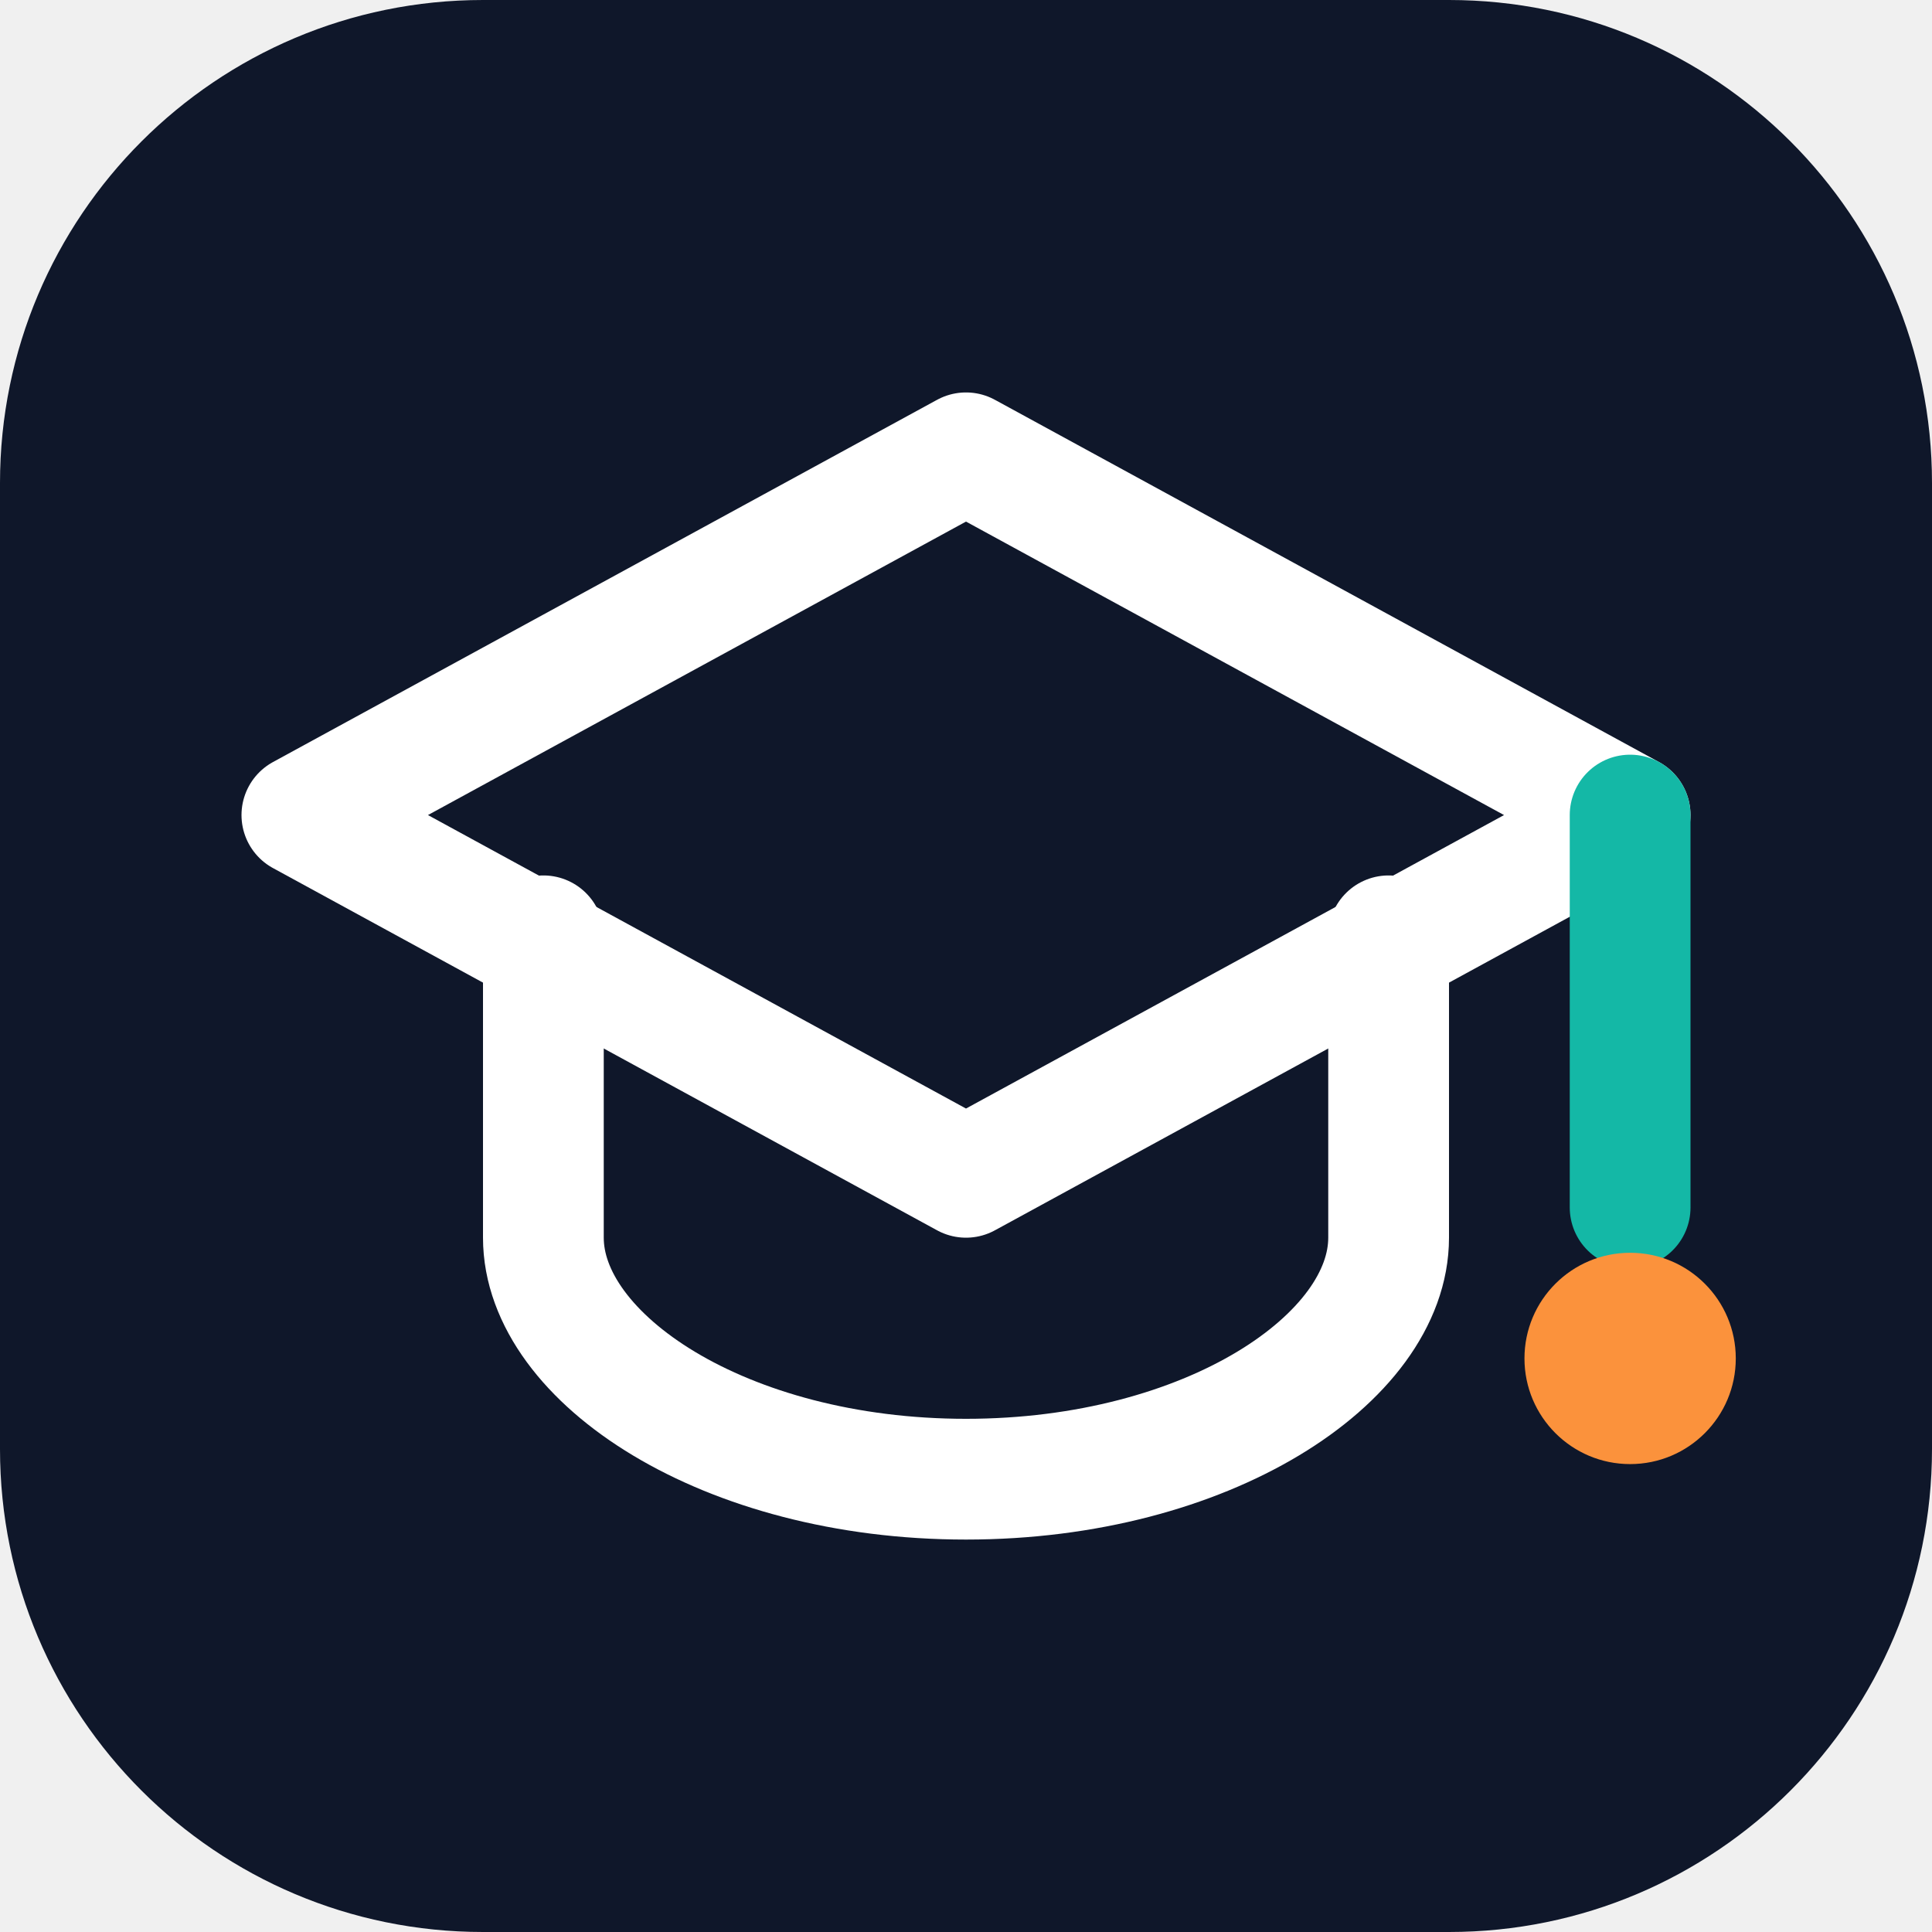
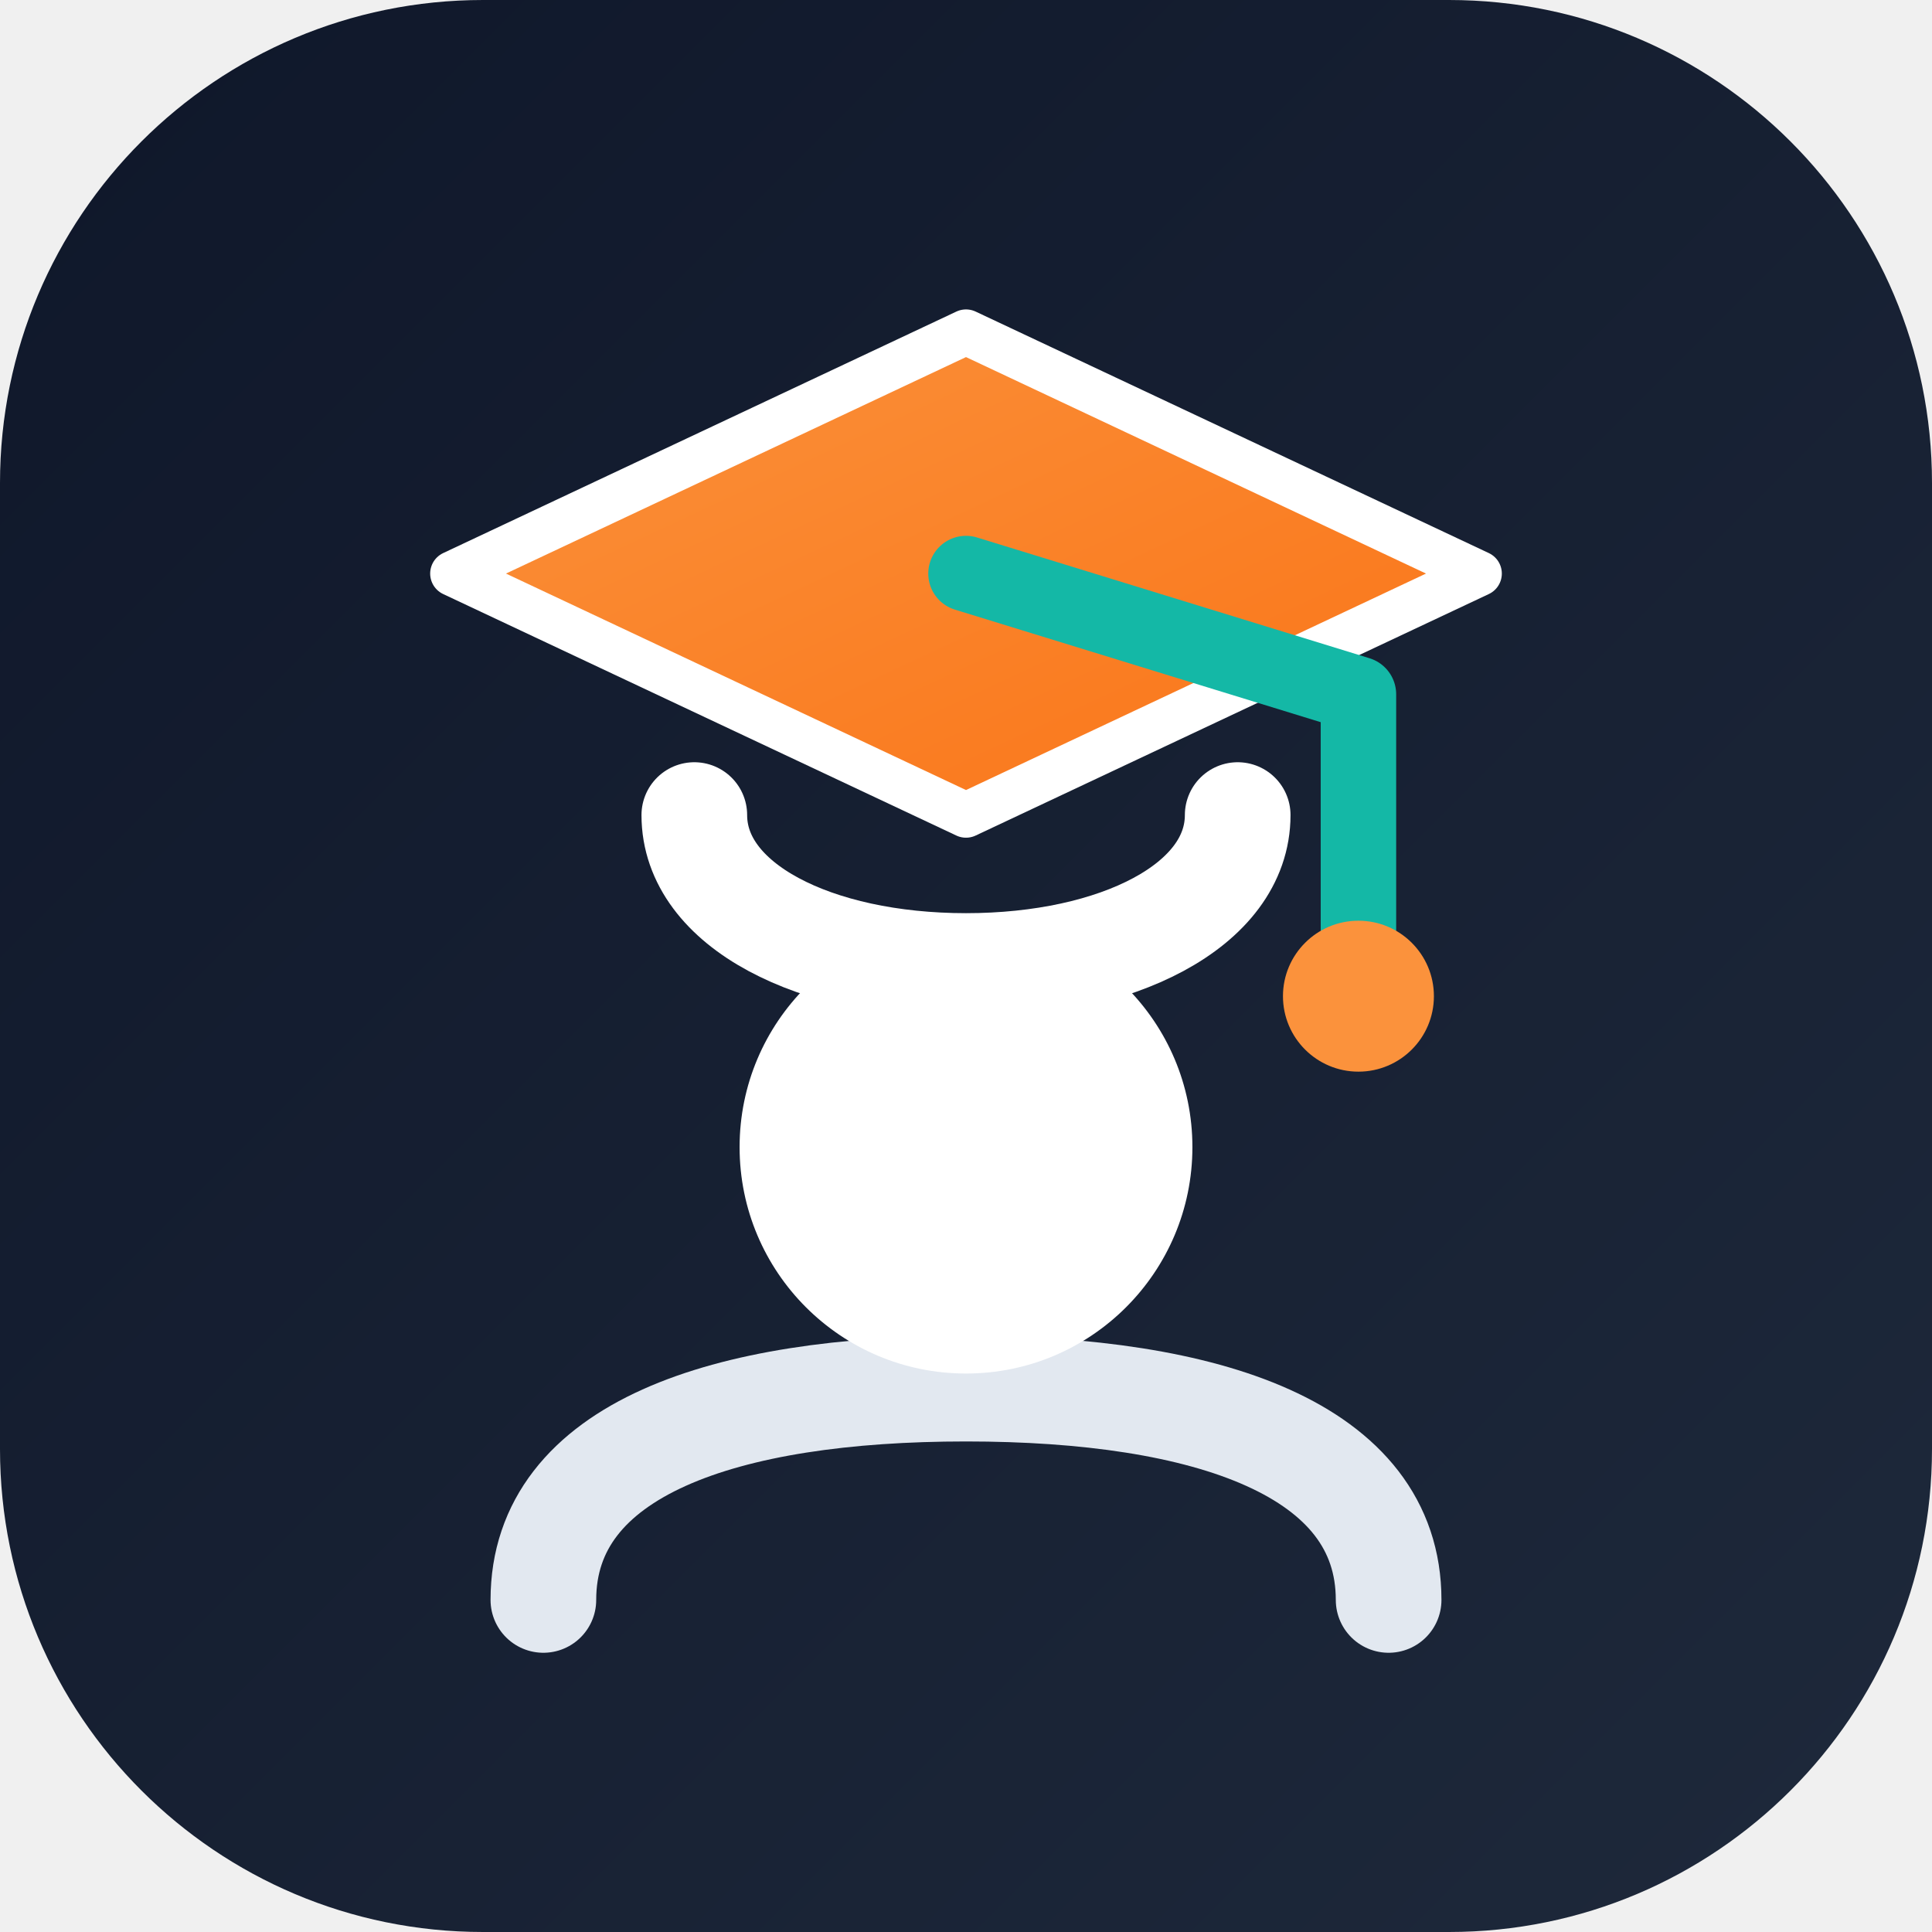
<svg xmlns="http://www.w3.org/2000/svg" viewBox="0 0 64 64" role="img" aria-label="SchoolFlow Admin LITE">
-   <rect width="64" height="64" rx="16" fill="#0f172a" />
-   <path d="M32 15 10 27l22 12 22-12-22-12Z" fill="none" stroke="#ffffff" stroke-linecap="round" stroke-linejoin="round" stroke-width="4" />
-   <path d="M18 31v10c0 4 6 8 14 8s14-4 14-8V31" fill="none" stroke="#ffffff" stroke-linecap="round" stroke-linejoin="round" stroke-width="4" />
-   <path d="M54 27v13" fill="none" stroke="#14b8a6" stroke-linecap="round" stroke-width="4" />
-   <circle cx="54" cy="45" r="3.5" fill="#fb923c" />
+   <defs>
+     <linearGradient id="bg" x1="0%" y1="0%" x2="100%" y2="100%">
+       <stop offset="0%" stop-color="#0f172a" />
+       <stop offset="100%" stop-color="#1e293b" />
+     </linearGradient>
+     <linearGradient id="cap-top" x1="0%" y1="0%" x2="100%" y2="100%">
+       <stop offset="0%" stop-color="#fb923c" />
+       <stop offset="100%" stop-color="#f97316" />
+     </linearGradient>
+   </defs>
+   <rect width="64" height="64" rx="16" fill="url(#bg)" />
+   <path d="M18 53c0-5 6-7 14-7s14 2 14 7" fill="none" stroke="#e2e8f0" stroke-width="3.5" stroke-linecap="round" />
+   <circle cx="32" cy="38" r="7.5" fill="#ffffff" />
+   <path d="M23 27c0 3 4 5 9 5s9-2 9-5" fill="none" stroke="#ffffff" stroke-width="3.5" stroke-linecap="round" />
+   <polygon points="32,11 49,19 32,27 15,19" fill="url(#cap-top)" stroke="#ffffff" stroke-width="1.5" stroke-linejoin="round" />
+   <path d="M32 19 L45 23 V31" fill="none" stroke="#14b8a6" stroke-width="2.5" stroke-linecap="round" stroke-linejoin="round" />
+   <circle cx="45" cy="33" r="2.5" fill="#fb923c" />
</svg>
